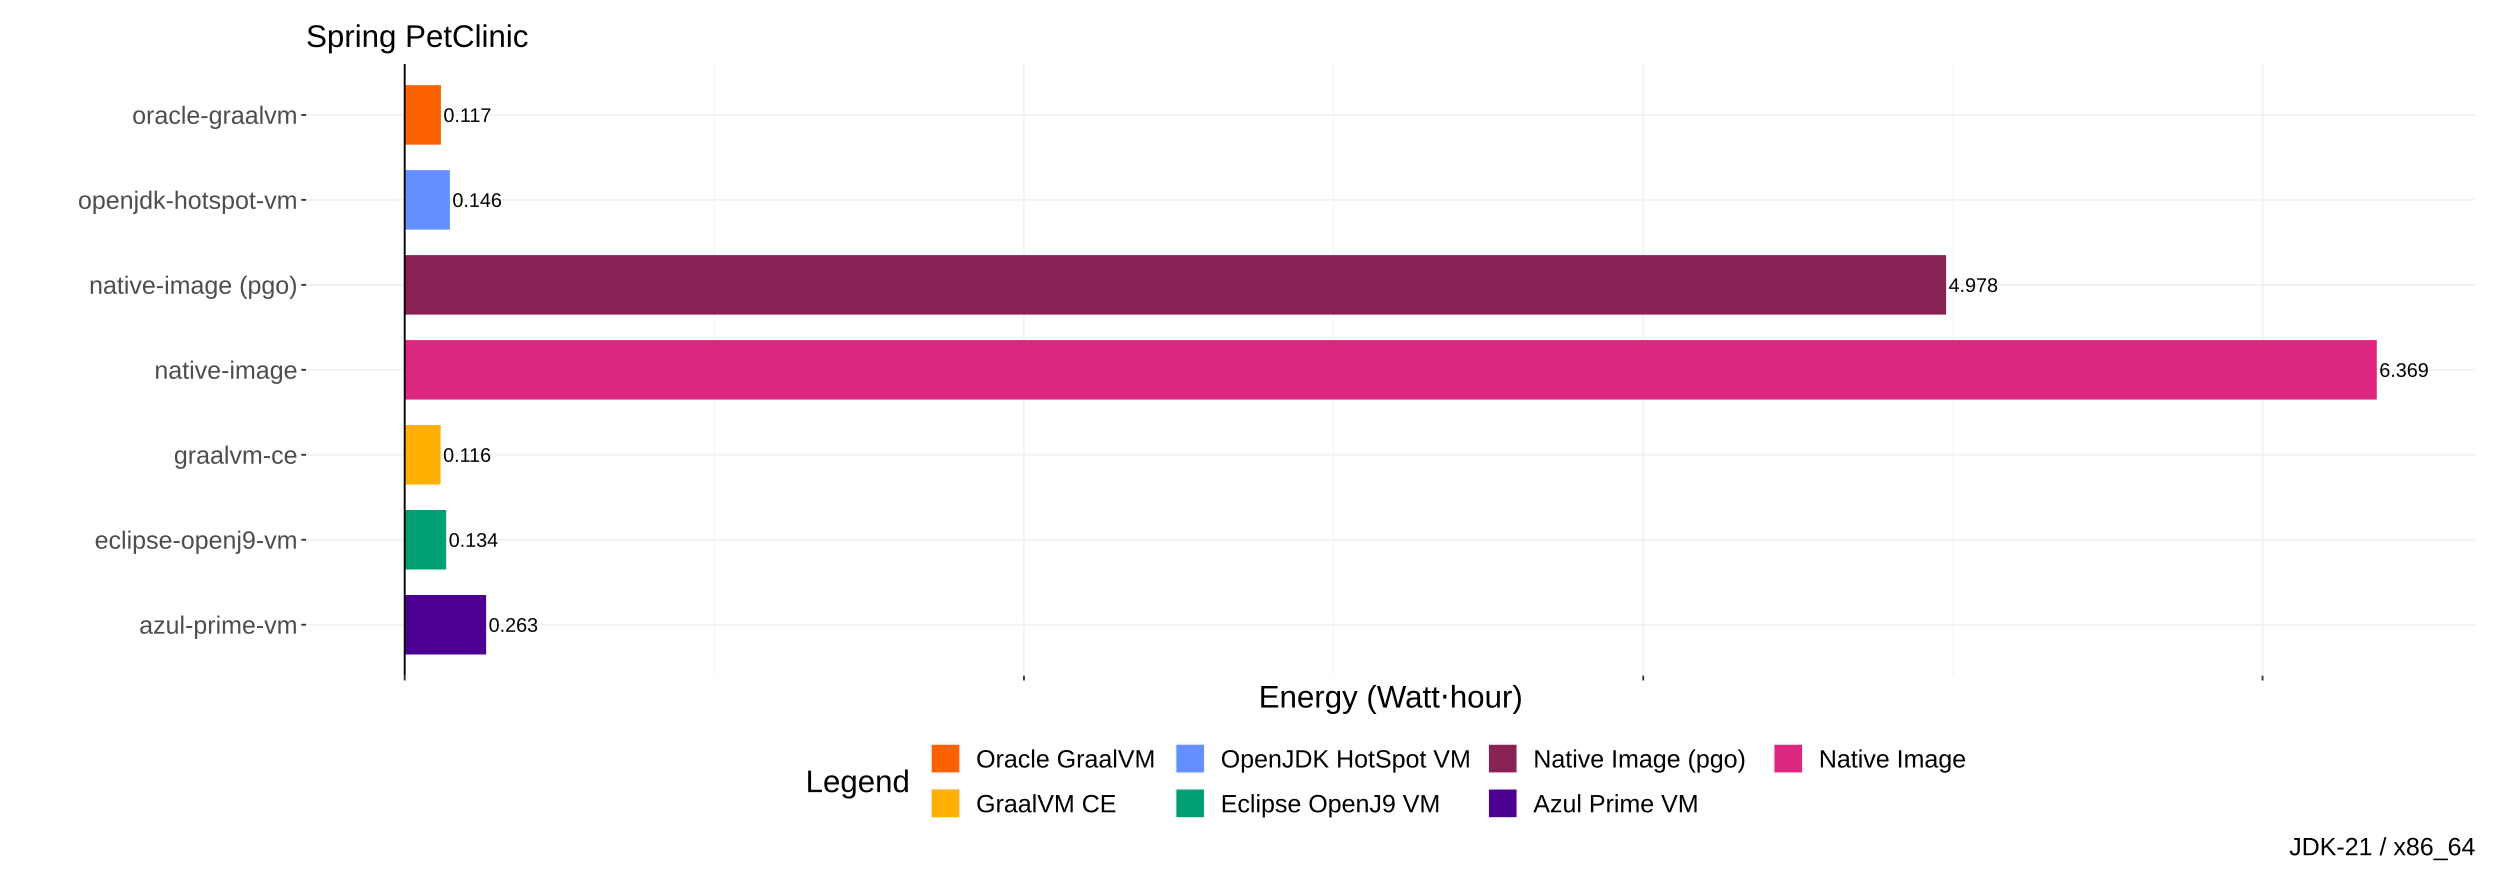
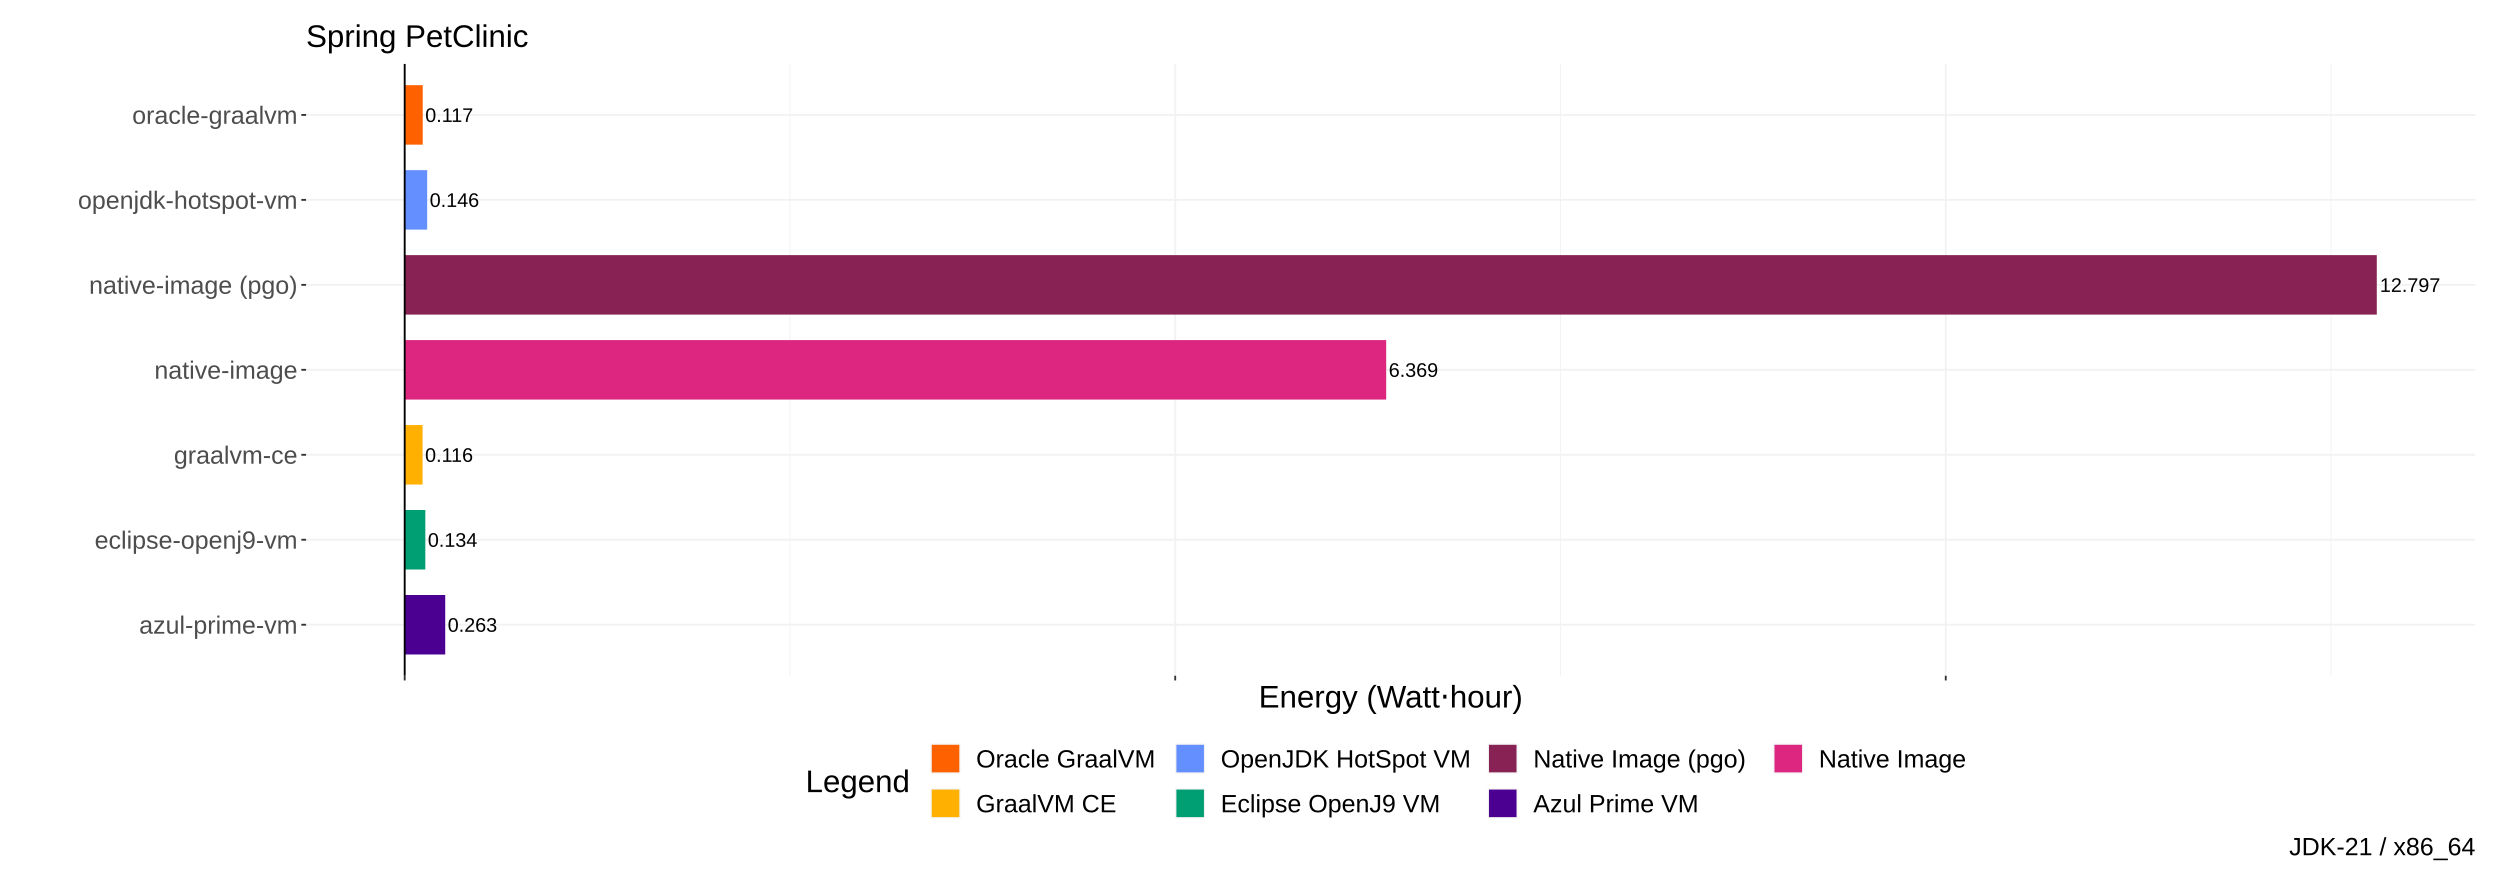
<svg xmlns="http://www.w3.org/2000/svg" class="svglite" width="1440.00pt" height="510.24pt" viewBox="0 0 1440.00 510.24">
  <defs>
    <style type="text/css">
    .svglite line, .svglite polyline, .svglite polygon, .svglite path, .svglite rect, .svglite circle {
      fill: none;
      stroke: #000000;
      stroke-linecap: round;
      stroke-linejoin: round;
      stroke-miterlimit: 10.00;
    }
    .svglite text {
      white-space: pre;
    }
  </style>
  </defs>
  <rect width="100%" height="100%" style="stroke: none; fill: #FFFFFF;" />
  <defs>
    <clipPath id="cpMC4wMHwxNDQwLjAwfDAuMDB8NTEwLjI0">
      <rect x="0.00" y="0.00" width="1440.00" height="510.24" />
    </clipPath>
  </defs>
  <g clip-path="url(#cpMC4wMHwxNDQwLjAwfDAuMDB8NTEwLjI0)">
    <rect x="0.00" y="0.00" width="1440.00" height="510.24" style="stroke-width: 1.07; stroke: #FFFFFF; fill: #FFFFFF;" />
    <rect x="176.30" y="36.82" width="1249.53" height="352.39" style="stroke-width: 1.07; stroke: none;" />
-     <polyline points="411.45,389.21 411.45,36.82 " style="stroke-width: 0.53; stroke: #F2F2F2; stroke-linecap: butt;" />
-     <polyline points="768.16,389.21 768.16,36.82 " style="stroke-width: 0.53; stroke: #F2F2F2; stroke-linecap: butt;" />
-     <polyline points="1124.86,389.21 1124.86,36.82 " style="stroke-width: 0.53; stroke: #F2F2F2; stroke-linecap: butt;" />
+     <polyline points="455.01,389.21 455.01,36.82 " style="stroke-width: 0.53; stroke: #F2F2F2; stroke-linecap: butt;" />
+     <polyline points="898.84,389.21 898.84,36.82 " style="stroke-width: 0.53; stroke: #F2F2F2; stroke-linecap: butt;" />
+     <polyline points="1342.67,389.21 1342.67,36.82 " style="stroke-width: 0.53; stroke: #F2F2F2; stroke-linecap: butt;" />
    <polyline points="176.30,359.85 1425.83,359.85 " style="stroke-width: 1.07; stroke: #F2F2F2; stroke-linecap: butt;" />
    <polyline points="176.30,310.90 1425.83,310.90 " style="stroke-width: 1.07; stroke: #F2F2F2; stroke-linecap: butt;" />
    <polyline points="176.30,261.96 1425.83,261.96 " style="stroke-width: 1.07; stroke: #F2F2F2; stroke-linecap: butt;" />
    <polyline points="176.30,213.02 1425.83,213.02 " style="stroke-width: 1.07; stroke: #F2F2F2; stroke-linecap: butt;" />
    <polyline points="176.30,164.08 1425.83,164.08 " style="stroke-width: 1.07; stroke: #F2F2F2; stroke-linecap: butt;" />
    <polyline points="176.30,115.13 1425.83,115.13 " style="stroke-width: 1.07; stroke: #F2F2F2; stroke-linecap: butt;" />
    <polyline points="176.30,66.19 1425.83,66.19 " style="stroke-width: 1.07; stroke: #F2F2F2; stroke-linecap: butt;" />
    <polyline points="233.10,389.21 233.10,36.82 " style="stroke-width: 1.07; stroke: #F2F2F2; stroke-linecap: butt;" />
-     <polyline points="589.80,389.21 589.80,36.82 " style="stroke-width: 1.07; stroke: #F2F2F2; stroke-linecap: butt;" />
-     <polyline points="946.51,389.21 946.51,36.82 " style="stroke-width: 1.07; stroke: #F2F2F2; stroke-linecap: butt;" />
-     <polyline points="1303.22,389.21 1303.22,36.82 " style="stroke-width: 1.07; stroke: #F2F2F2; stroke-linecap: butt;" />
-     <rect x="233.10" y="342.72" width="46.91" height="34.26" style="stroke-width: 1.07; stroke: none; stroke-linecap: butt; stroke-linejoin: miter; fill: #4B0092;" />
-     <rect x="233.10" y="293.77" width="23.90" height="34.26" style="stroke-width: 1.07; stroke: none; stroke-linecap: butt; stroke-linejoin: miter; fill: #009E73;" />
-     <rect x="233.10" y="244.83" width="20.69" height="34.26" style="stroke-width: 1.07; stroke: none; stroke-linecap: butt; stroke-linejoin: miter; fill: #FFB000;" />
-     <rect x="233.10" y="195.89" width="1135.93" height="34.26" style="stroke-width: 1.07; stroke: none; stroke-linecap: butt; stroke-linejoin: miter; fill: #DC267F;" />
-     <rect x="233.10" y="146.95" width="887.84" height="34.26" style="stroke-width: 1.07; stroke: none; stroke-linecap: butt; stroke-linejoin: miter; fill: #882255;" />
-     <rect x="233.10" y="98.00" width="26.04" height="34.26" style="stroke-width: 1.07; stroke: none; stroke-linecap: butt; stroke-linejoin: miter; fill: #648FFF;" />
-     <rect x="233.10" y="49.06" width="20.87" height="34.26" style="stroke-width: 1.07; stroke: none; stroke-linecap: butt; stroke-linejoin: miter; fill: #FE6100;" />
-     <text x="281.46" y="363.91" style="font-size: 11.38px; font-family: &quot;Liberation Sans&quot;;" textLength="29.08px" lengthAdjust="spacingAndGlyphs">0.263</text>
-     <text x="258.45" y="314.97" style="font-size: 11.38px; font-family: &quot;Liberation Sans&quot;;" textLength="29.08px" lengthAdjust="spacingAndGlyphs">0.134</text>
-     <text x="255.24" y="266.03" style="font-size: 11.38px; font-family: &quot;Liberation Sans&quot;;" textLength="29.08px" lengthAdjust="spacingAndGlyphs">0.116</text>
-     <text x="1370.48" y="217.08" style="font-size: 11.38px; font-family: &quot;Liberation Sans&quot;;" textLength="29.08px" lengthAdjust="spacingAndGlyphs">6.369</text>
-     <text x="1122.39" y="168.14" style="font-size: 11.38px; font-family: &quot;Liberation Sans&quot;;" textLength="29.08px" lengthAdjust="spacingAndGlyphs">4.978</text>
-     <text x="260.59" y="119.20" style="font-size: 11.38px; font-family: &quot;Liberation Sans&quot;;" textLength="29.08px" lengthAdjust="spacingAndGlyphs">0.146</text>
-     <text x="255.42" y="70.25" style="font-size: 11.38px; font-family: &quot;Liberation Sans&quot;;" textLength="29.08px" lengthAdjust="spacingAndGlyphs">0.117</text>
+     <polyline points="676.92,389.21 676.92,36.82 " style="stroke-width: 1.07; stroke: #F2F2F2; stroke-linecap: butt;" />
+     <polyline points="1120.75,389.21 1120.75,36.82 " style="stroke-width: 1.07; stroke: #F2F2F2; stroke-linecap: butt;" />
+     <rect x="233.10" y="342.72" width="23.35" height="34.26" style="stroke-width: 1.07; stroke: none; stroke-linecap: butt; stroke-linejoin: miter; fill: #4B0092;" />
+     <rect x="233.10" y="293.77" width="11.89" height="34.26" style="stroke-width: 1.07; stroke: none; stroke-linecap: butt; stroke-linejoin: miter; fill: #009E73;" />
+     <rect x="233.10" y="244.83" width="10.30" height="34.26" style="stroke-width: 1.07; stroke: none; stroke-linecap: butt; stroke-linejoin: miter; fill: #FFB000;" />
+     <rect x="233.10" y="195.89" width="565.35" height="34.26" style="stroke-width: 1.07; stroke: none; stroke-linecap: butt; stroke-linejoin: miter; fill: #DC267F;" />
+     <rect x="233.10" y="146.95" width="1135.93" height="34.26" style="stroke-width: 1.07; stroke: none; stroke-linecap: butt; stroke-linejoin: miter; fill: #882255;" />
+     <rect x="233.10" y="98.00" width="12.96" height="34.26" style="stroke-width: 1.07; stroke: none; stroke-linecap: butt; stroke-linejoin: miter; fill: #648FFF;" />
+     <rect x="233.10" y="49.06" width="10.39" height="34.26" style="stroke-width: 1.07; stroke: none; stroke-linecap: butt; stroke-linejoin: miter; fill: #FE6100;" />
+     <text x="257.89" y="363.91" style="font-size: 11.38px; font-family: &quot;Liberation Sans&quot;;" textLength="29.08px" lengthAdjust="spacingAndGlyphs">0.263</text>
+     <text x="246.44" y="314.97" style="font-size: 11.38px; font-family: &quot;Liberation Sans&quot;;" textLength="29.08px" lengthAdjust="spacingAndGlyphs">0.134</text>
+     <text x="244.85" y="266.03" style="font-size: 11.38px; font-family: &quot;Liberation Sans&quot;;" textLength="29.08px" lengthAdjust="spacingAndGlyphs">0.116</text>
+     <text x="799.90" y="217.08" style="font-size: 11.38px; font-family: &quot;Liberation Sans&quot;;" textLength="29.08px" lengthAdjust="spacingAndGlyphs">6.369</text>
+     <text x="1370.81" y="168.14" style="font-size: 11.38px; font-family: &quot;Liberation Sans&quot;;" textLength="35.59px" lengthAdjust="spacingAndGlyphs">12.797</text>
+     <text x="247.51" y="119.20" style="font-size: 11.38px; font-family: &quot;Liberation Sans&quot;;" textLength="29.08px" lengthAdjust="spacingAndGlyphs">0.146</text>
+     <text x="244.94" y="70.25" style="font-size: 11.38px; font-family: &quot;Liberation Sans&quot;;" textLength="29.08px" lengthAdjust="spacingAndGlyphs">0.117</text>
    <line x1="233.10" y1="389.21" x2="233.10" y2="36.82" style="stroke-width: 1.07; stroke-linecap: butt;" />
    <text x="171.37" y="364.99" text-anchor="end" style="font-size: 14.40px;fill: #4D4D4D; font-family: &quot;Liberation Sans&quot;;" textLength="97.55px" lengthAdjust="spacingAndGlyphs">azul-prime-vm</text>
    <text x="171.37" y="316.05" text-anchor="end" style="font-size: 14.40px;fill: #4D4D4D; font-family: &quot;Liberation Sans&quot;;" textLength="122.85px" lengthAdjust="spacingAndGlyphs">eclipse-openj9-vm</text>
    <text x="171.37" y="267.10" text-anchor="end" style="font-size: 14.40px;fill: #4D4D4D; font-family: &quot;Liberation Sans&quot;;" textLength="75.07px" lengthAdjust="spacingAndGlyphs">graalvm-ce</text>
    <text x="171.37" y="218.16" text-anchor="end" style="font-size: 14.40px;fill: #4D4D4D; font-family: &quot;Liberation Sans&quot;;" textLength="88.14px" lengthAdjust="spacingAndGlyphs">native-image</text>
    <text x="171.37" y="169.22" text-anchor="end" style="font-size: 14.40px;fill: #4D4D4D; font-family: &quot;Liberation Sans&quot;;" textLength="126.93px" lengthAdjust="spacingAndGlyphs">native-image (pgo)</text>
    <text x="171.37" y="120.27" text-anchor="end" style="font-size: 14.40px;fill: #4D4D4D; font-family: &quot;Liberation Sans&quot;;" textLength="137.28px" lengthAdjust="spacingAndGlyphs">openjdk-hotspot-vm</text>
    <text x="171.37" y="71.33" text-anchor="end" style="font-size: 14.40px;fill: #4D4D4D; font-family: &quot;Liberation Sans&quot;;" textLength="101.50px" lengthAdjust="spacingAndGlyphs">oracle-graalvm</text>
    <polyline points="173.56,359.85 176.30,359.85 " style="stroke-width: 1.07; stroke: #333333; stroke-linecap: butt;" />
    <polyline points="173.56,310.90 176.30,310.90 " style="stroke-width: 1.07; stroke: #333333; stroke-linecap: butt;" />
    <polyline points="173.56,261.96 176.30,261.96 " style="stroke-width: 1.07; stroke: #333333; stroke-linecap: butt;" />
    <polyline points="173.56,213.02 176.30,213.02 " style="stroke-width: 1.07; stroke: #333333; stroke-linecap: butt;" />
    <polyline points="173.56,164.08 176.30,164.08 " style="stroke-width: 1.07; stroke: #333333; stroke-linecap: butt;" />
    <polyline points="173.56,115.13 176.30,115.13 " style="stroke-width: 1.07; stroke: #333333; stroke-linecap: butt;" />
    <polyline points="173.56,66.19 176.30,66.19 " style="stroke-width: 1.07; stroke: #333333; stroke-linecap: butt;" />
    <polyline points="233.10,391.95 233.10,389.21 " style="stroke-width: 1.07; stroke: #333333; stroke-linecap: butt;" />
-     <polyline points="589.80,391.95 589.80,389.21 " style="stroke-width: 1.07; stroke: #333333; stroke-linecap: butt;" />
-     <polyline points="946.51,391.95 946.51,389.21 " style="stroke-width: 1.07; stroke: #333333; stroke-linecap: butt;" />
-     <polyline points="1303.22,391.95 1303.22,389.21 " style="stroke-width: 1.07; stroke: #333333; stroke-linecap: butt;" />
+     <polyline points="676.92,391.95 676.92,389.21 " style="stroke-width: 1.07; stroke: #333333; stroke-linecap: butt;" />
+     <polyline points="1120.75,391.95 1120.75,389.21 " style="stroke-width: 1.07; stroke: #333333; stroke-linecap: butt;" />
    <text x="801.06" y="407.54" text-anchor="middle" style="font-size: 18.00px; font-family: &quot;Liberation Sans&quot;;" textLength="165.68px" lengthAdjust="spacingAndGlyphs">Energy (Watt⋅hour)</text>
    <rect x="458.54" y="422.82" width="685.04" height="54.02" style="stroke-width: 1.07; stroke: none; fill: #FFFFFF;" />
    <text x="464.02" y="456.26" style="font-size: 18.00px; font-family: &quot;Liberation Sans&quot;;" textLength="63.01px" lengthAdjust="spacingAndGlyphs">Legend</text>
    <rect x="535.99" y="428.30" width="17.28" height="17.28" style="stroke-width: 1.07; stroke: none; fill: #F2F2F2;" />
    <rect x="536.70" y="429.01" width="15.86" height="15.86" style="stroke-width: 1.07; stroke: none; stroke-linecap: butt; stroke-linejoin: miter; fill: #FE6100;" />
    <rect x="676.90" y="428.30" width="17.28" height="17.28" style="stroke-width: 1.07; stroke: none; fill: #F2F2F2;" />
    <rect x="677.61" y="429.01" width="15.86" height="15.86" style="stroke-width: 1.07; stroke: none; stroke-linecap: butt; stroke-linejoin: miter; fill: #648FFF;" />
    <rect x="856.94" y="428.30" width="17.28" height="17.28" style="stroke-width: 1.07; stroke: none; fill: #F2F2F2;" />
    <rect x="857.65" y="429.01" width="15.86" height="15.86" style="stroke-width: 1.07; stroke: none; stroke-linecap: butt; stroke-linejoin: miter; fill: #882255;" />
    <rect x="1021.40" y="428.30" width="17.28" height="17.28" style="stroke-width: 1.07; stroke: none; fill: #F2F2F2;" />
    <rect x="1022.11" y="429.01" width="15.86" height="15.86" style="stroke-width: 1.07; stroke: none; stroke-linecap: butt; stroke-linejoin: miter; fill: #DC267F;" />
    <rect x="535.99" y="454.09" width="17.28" height="17.28" style="stroke-width: 1.07; stroke: none; fill: #F2F2F2;" />
    <rect x="536.70" y="454.80" width="15.86" height="15.86" style="stroke-width: 1.07; stroke: none; stroke-linecap: butt; stroke-linejoin: miter; fill: #FFB000;" />
    <rect x="676.90" y="454.09" width="17.28" height="17.28" style="stroke-width: 1.07; stroke: none; fill: #F2F2F2;" />
    <rect x="677.61" y="454.80" width="15.86" height="15.86" style="stroke-width: 1.07; stroke: none; stroke-linecap: butt; stroke-linejoin: miter; fill: #009E73;" />
    <rect x="856.94" y="454.09" width="17.28" height="17.28" style="stroke-width: 1.07; stroke: none; fill: #F2F2F2;" />
    <rect x="857.65" y="454.80" width="15.86" height="15.86" style="stroke-width: 1.07; stroke: none; stroke-linecap: butt; stroke-linejoin: miter; fill: #4B0092;" />
    <text x="562.24" y="442.08" style="font-size: 14.40px; font-family: &quot;Liberation Sans&quot;;" textLength="105.69px" lengthAdjust="spacingAndGlyphs">Oracle GraalVM</text>
    <text x="703.14" y="442.08" style="font-size: 14.40px; font-family: &quot;Liberation Sans&quot;;" textLength="144.83px" lengthAdjust="spacingAndGlyphs">OpenJDK HotSpot VM</text>
    <text x="883.18" y="442.08" style="font-size: 14.40px; font-family: &quot;Liberation Sans&quot;;" textLength="129.25px" lengthAdjust="spacingAndGlyphs">Native Image (pgo)</text>
    <text x="1047.64" y="442.08" style="font-size: 14.40px; font-family: &quot;Liberation Sans&quot;;" textLength="90.46px" lengthAdjust="spacingAndGlyphs">Native Image</text>
    <text x="562.24" y="467.87" style="font-size: 14.40px; font-family: &quot;Liberation Sans&quot;;" textLength="78.80px" lengthAdjust="spacingAndGlyphs">GraalVM CE</text>
    <text x="703.14" y="467.87" style="font-size: 14.40px; font-family: &quot;Liberation Sans&quot;;" textLength="124.62px" lengthAdjust="spacingAndGlyphs">Eclipse OpenJ9 VM</text>
    <text x="883.18" y="467.87" style="font-size: 14.40px; font-family: &quot;Liberation Sans&quot;;" textLength="97.67px" lengthAdjust="spacingAndGlyphs">Azul Prime VM</text>
    <text x="176.30" y="27.03" style="font-size: 18.00px; font-family: &quot;Liberation Sans&quot;;" textLength="132.54px" lengthAdjust="spacingAndGlyphs">Spring PetClinic</text>
    <text x="1425.83" y="492.61" text-anchor="end" style="font-size: 14.40px; font-family: &quot;Liberation Sans&quot;;" textLength="104.20px" lengthAdjust="spacingAndGlyphs">JDK-21 / x86_64</text>
  </g>
</svg>
